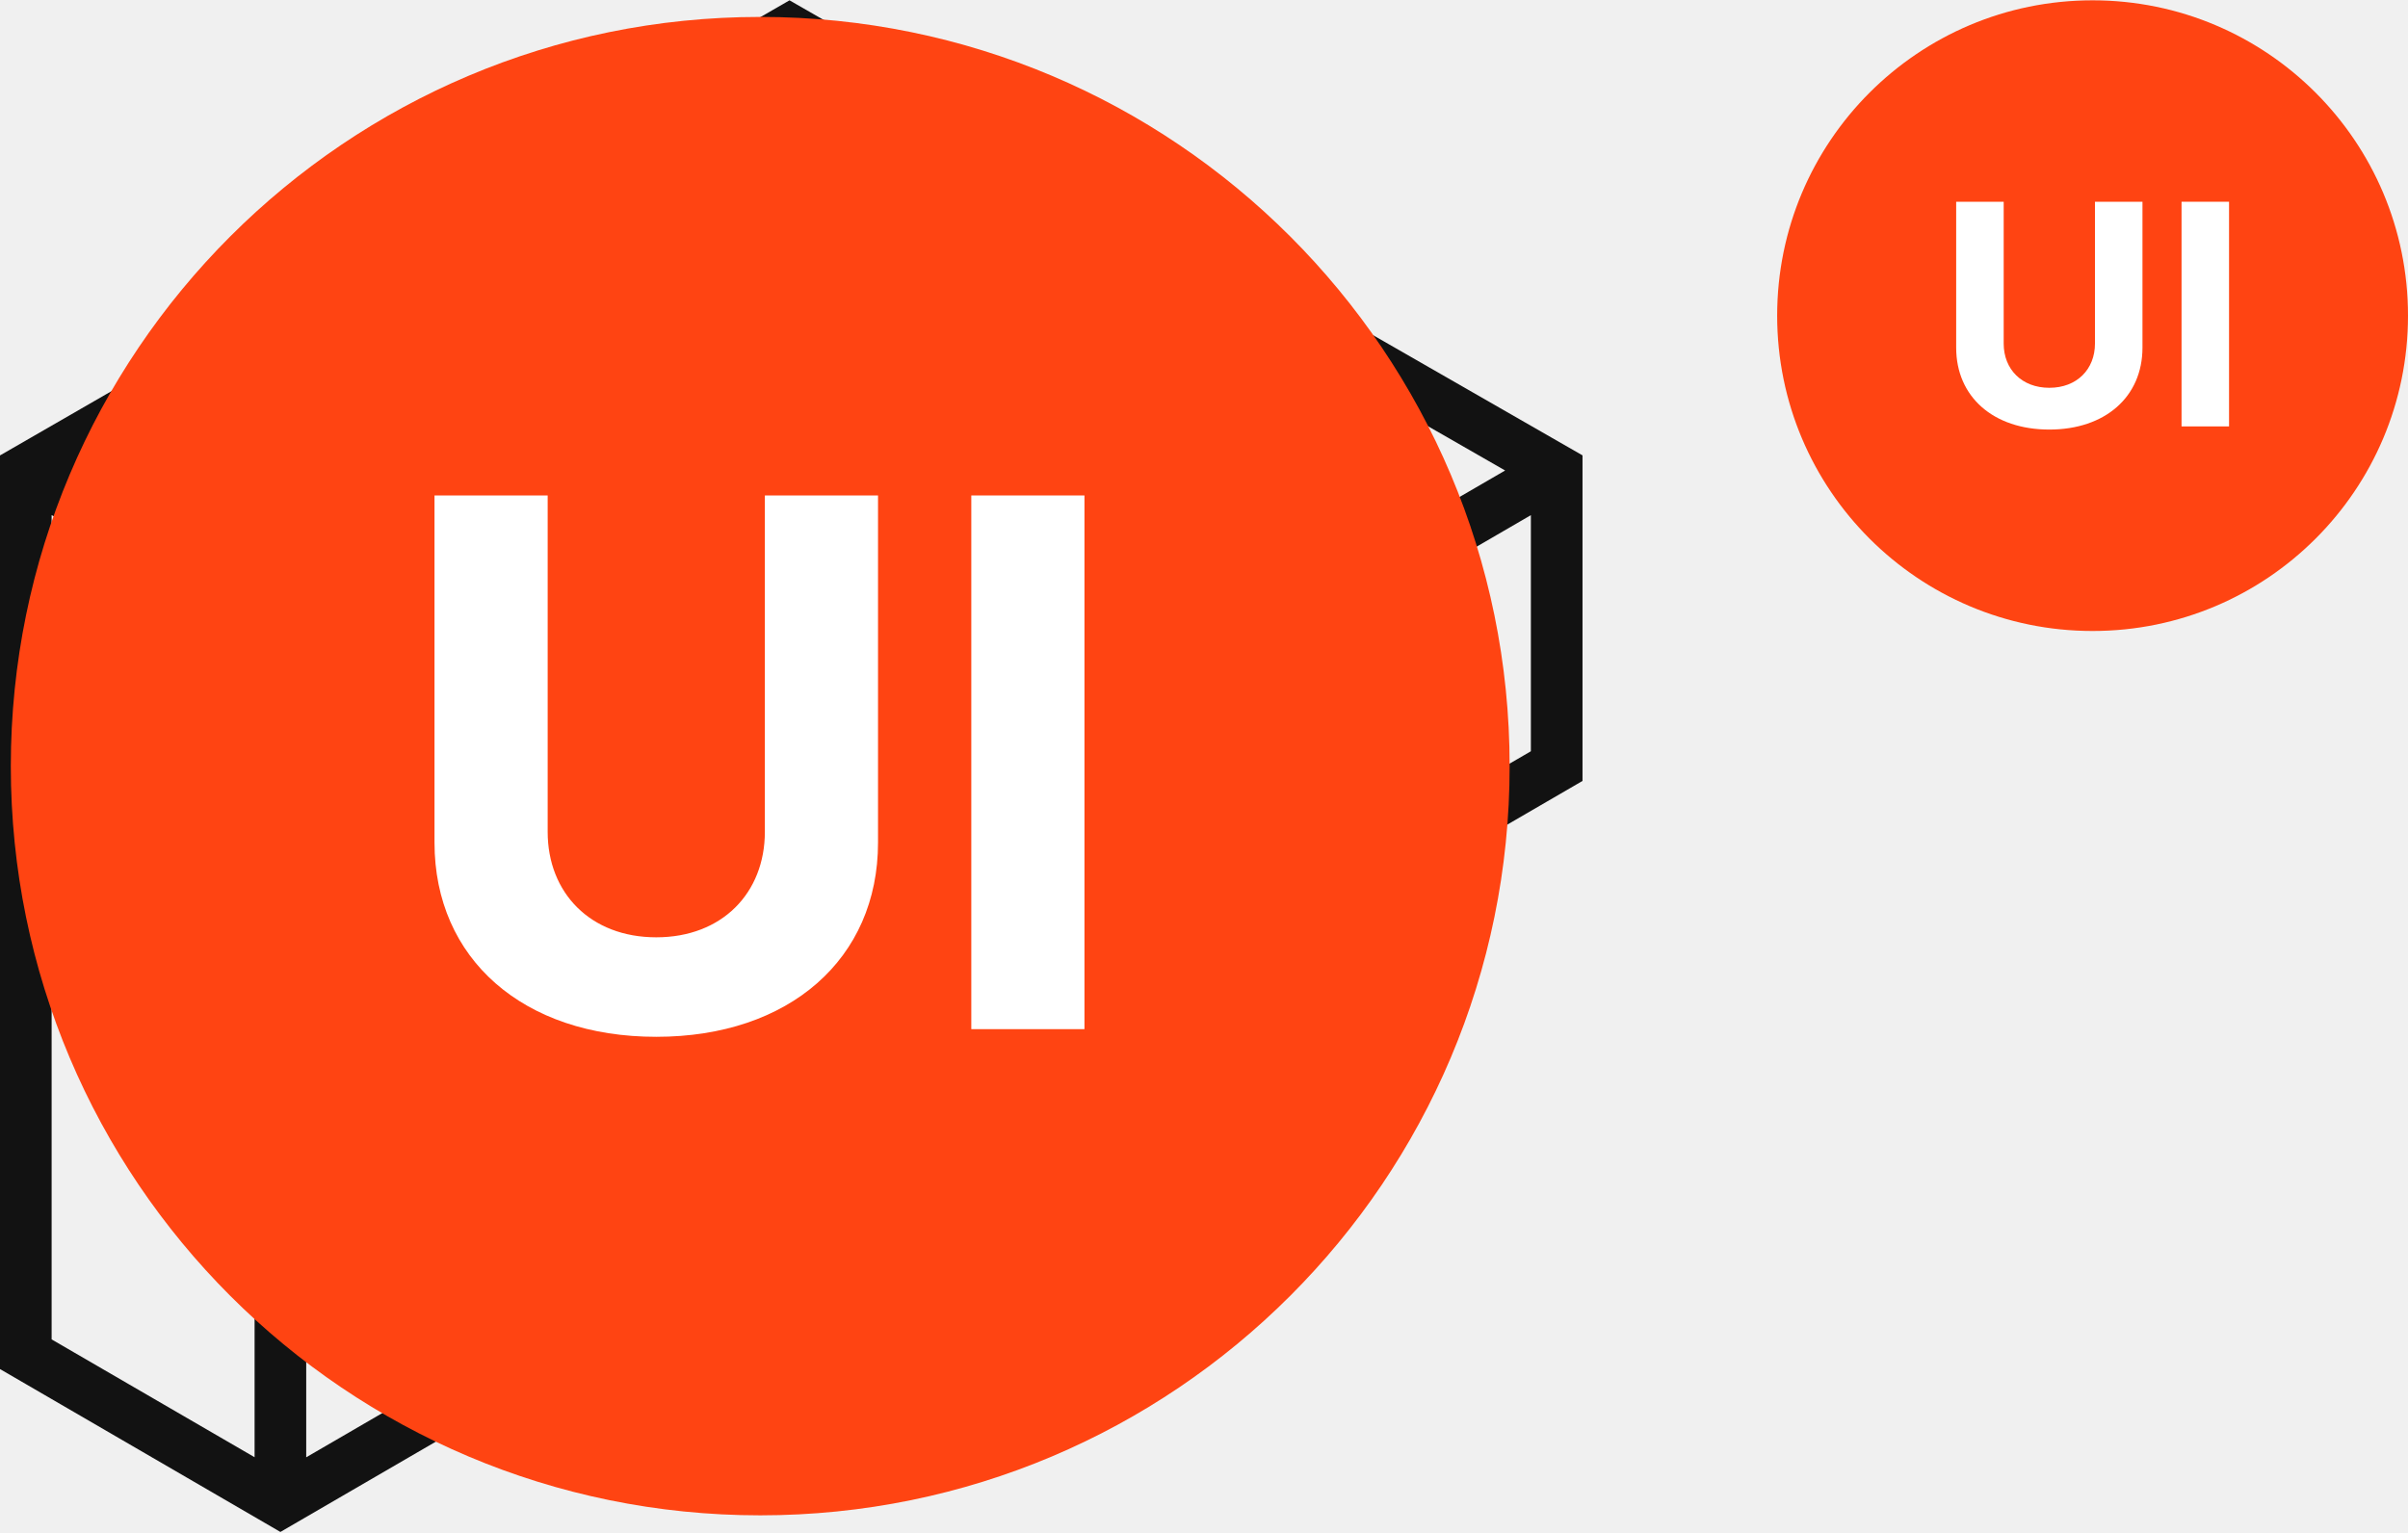
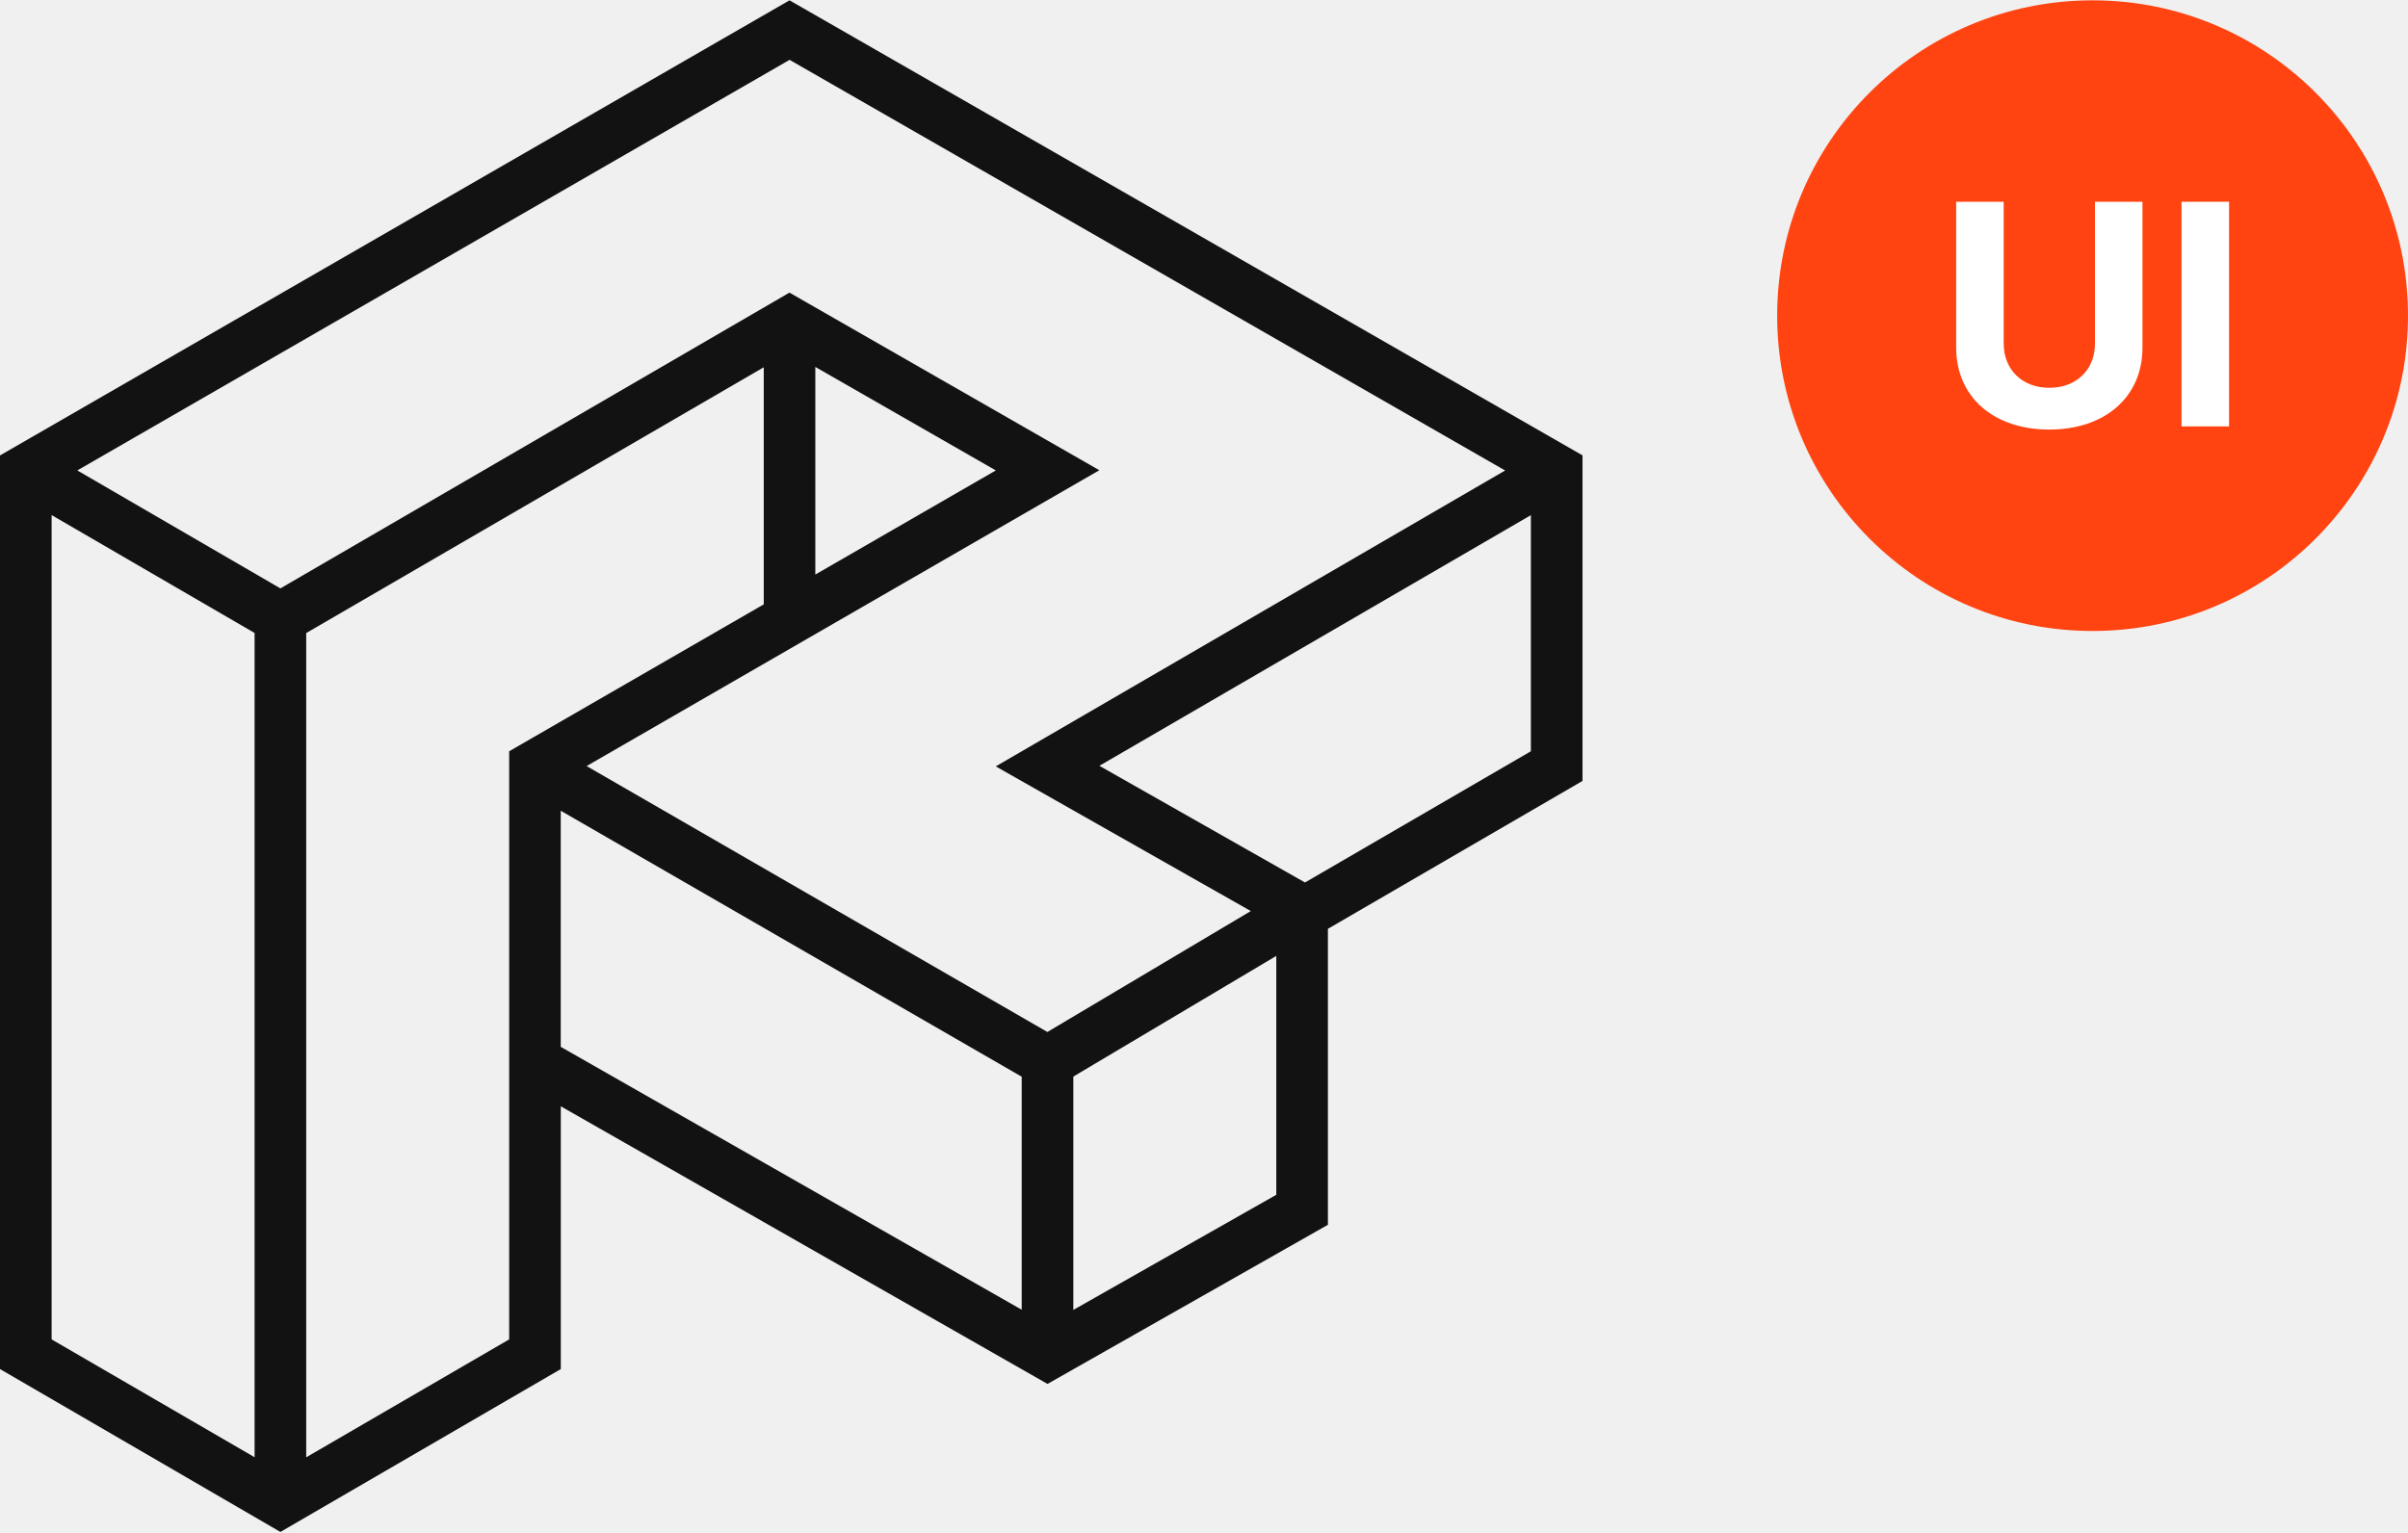
<svg xmlns="http://www.w3.org/2000/svg" version="1.1" x="0px" y="0px" width="9.821em" height="6.251em" viewBox="0 0 374.08 238" style="enable-background:new 0 0 374.08 238;" xml:space="preserve">
  <style type="text/css">
		.st0{fill:#121212;}
		.st1{fill:#FF4412;}
		.st2{fill:#FFFFFF;}
- 		@media (max-width: 80px) {
- 			.desktop {
- 				display: none;
- 			}
- 		}
- 		@media (min-width: 81px) {
- 			.mobile {
- 				display: none;
- 			}
- 		}
	</style>
-   <g class="desktop">
-     <path class="st0" d="M122.65,0L0,70.72v141.97L43.56,238l43.56-25.31v-40.83L162.73,215l43.56-24.73v-45.99l39.55-22.98V70.71    L122.65,0z M122.66,9.25l111.16,63.81l-79.13,45.98l39.62,22.48l-31.6,18.79l-71.58-41.32l79.65-45.97l-48.14-27.6L43.56,91.38    L12.01,73.05L122.66,9.25z M126.66,56.97l28.04,16.08l-28.04,16.18L126.66,56.97L126.66,56.97z M8.02,208.08V79.99l31.53,18.32    v128.08L8.02,208.08z M79.1,208.08L47.57,226.4V98.32l71.08-41.3v36.84L79.1,116.69V208.08z M87.11,125.93l71.61,41.33v36.21    l-71.61-40.85V125.93z M166.74,203.5v-36.26l31.53-18.75v37.12L166.74,203.5z M202.73,137.08l-31.94-18.13L237.82,80v36.69    L202.73,137.08z" />
-     <circle class="st1" cx="325.08" cy="49" r="49" />
-     <path class="st2" d="M332.83,31.3v22.67c0,7.64-5.79,12.73-14.47,12.73c-8.71,0-14.47-5.1-14.47-12.73V31.3h7.38v22.04    c0,3.99,2.81,6.87,7.09,6.87c4.29,0,7.09-2.88,7.09-6.87V31.3H332.83z" />
-     <path class="st2" d="M346.28,66.21h-7.38V31.3h7.38V66.21z" />
-   </g>
-   <g class="mobile">
-     <circle class="st1" cx="118.1" cy="119" r="116.42" />
-     <path class="st2" d="M136.4,76.94v53.94c0,18.06-13.78,30.18-34.45,30.18s-34.45-12.12-34.45-30.18V76.94h17.58v52.27    c0,9.5,6.65,16.39,16.87,16.39s16.87-6.89,16.87-16.39V76.94H136.4z" />
-     <path class="st2" d="M168.47,159.87h-17.58V76.94h17.58V159.87z" />
-   </g>
+   <path class="st0" d="M122.65,0L0,70.72v141.97L43.56,238l43.56-25.31v-40.83L162.73,215l43.56-24.73v-45.99l39.55-22.98V70.71   L122.65,0z M122.66,9.25l111.16,63.81l-79.13,45.98l39.62,22.48l-31.6,18.79l-71.58-41.32l79.65-45.97l-48.14-27.6L43.56,91.38   L12.01,73.05L122.66,9.25z M126.66,56.97l28.04,16.08l-28.04,16.18L126.66,56.97L126.66,56.97z M8.02,208.08V79.99l31.53,18.32   v128.08L8.02,208.08z M79.1,208.08L47.57,226.4V98.32l71.08-41.3v36.84L79.1,116.69V208.08z M87.11,125.93l71.61,41.33v36.21   l-71.61-40.85V125.93z M166.74,203.5v-36.26l31.53-18.75v37.12L166.74,203.5z M202.73,137.08l-31.94-18.13L237.82,80v36.69   L202.73,137.08z" />
+   <circle class="st1" cx="325.08" cy="49" r="49" />
+   <path class="st2" d="M332.83,31.3v22.67c0,7.64-5.79,12.73-14.47,12.73c-8.71,0-14.47-5.1-14.47-12.73V31.3h7.38v22.04   c0,3.99,2.81,6.87,7.09,6.87c4.29,0,7.09-2.88,7.09-6.87V31.3H332.83z" />
+   <path class="st2" d="M346.28,66.21h-7.38V31.3h7.38V66.21z" />
</svg>
